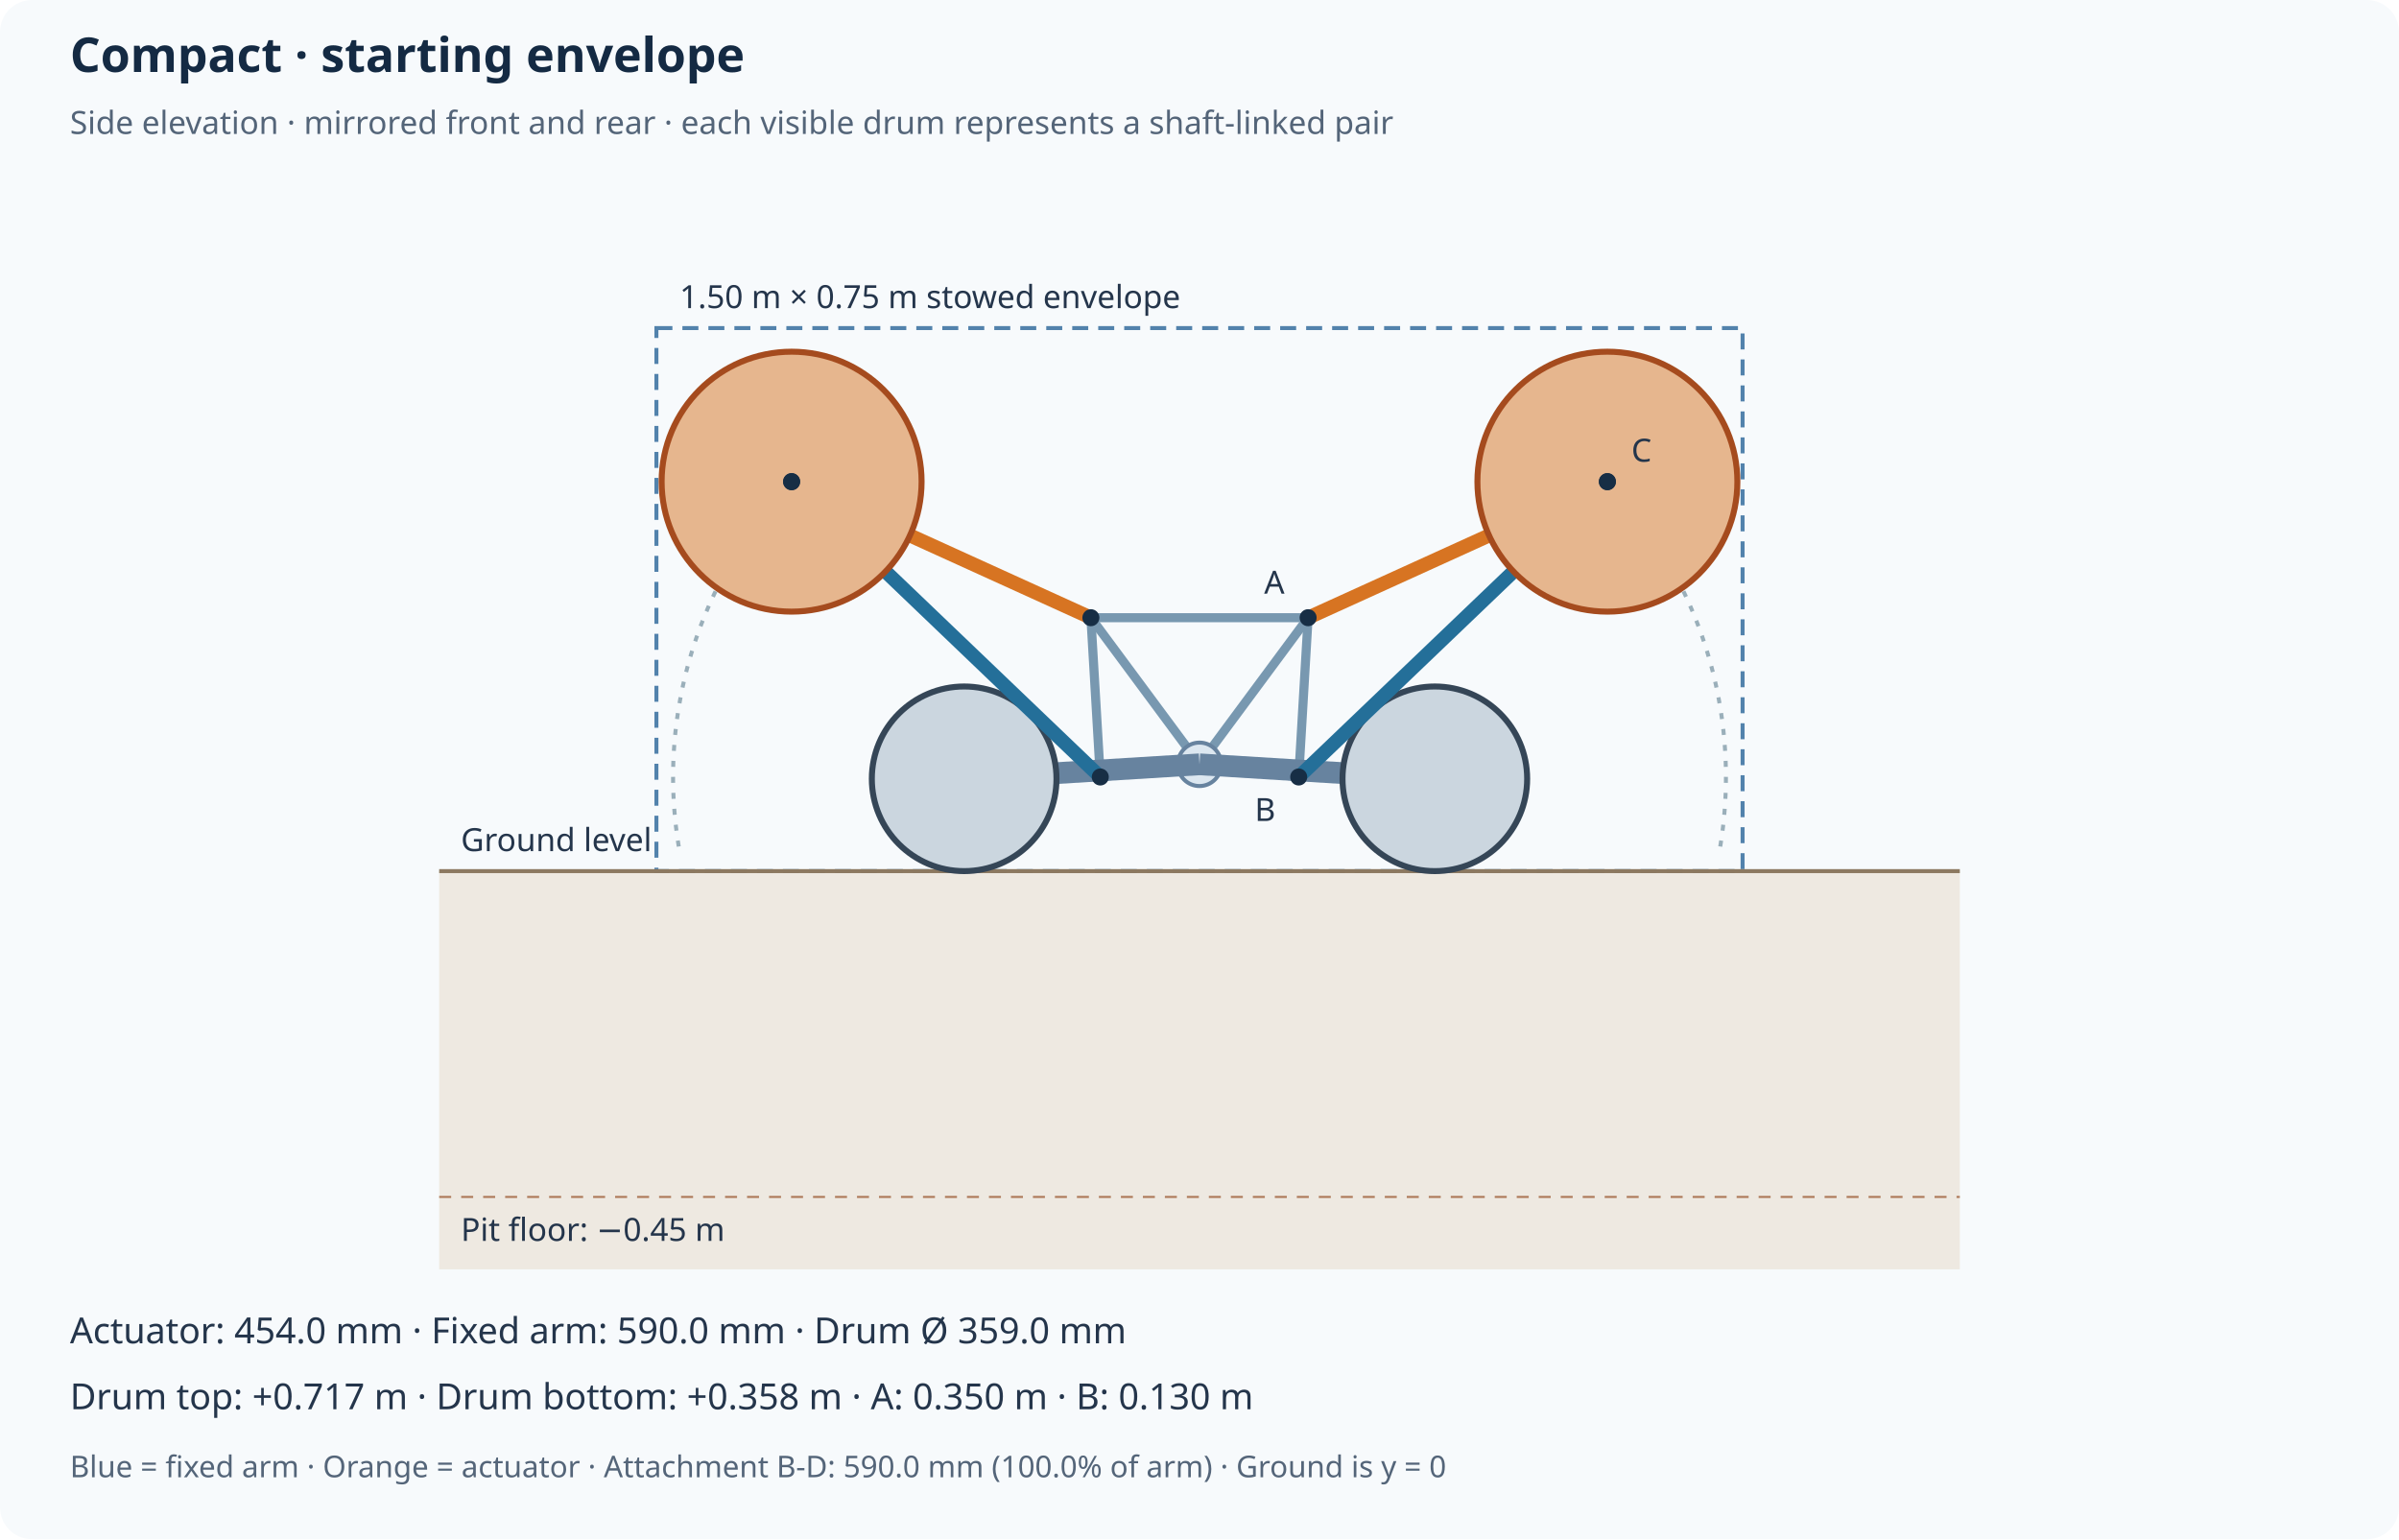
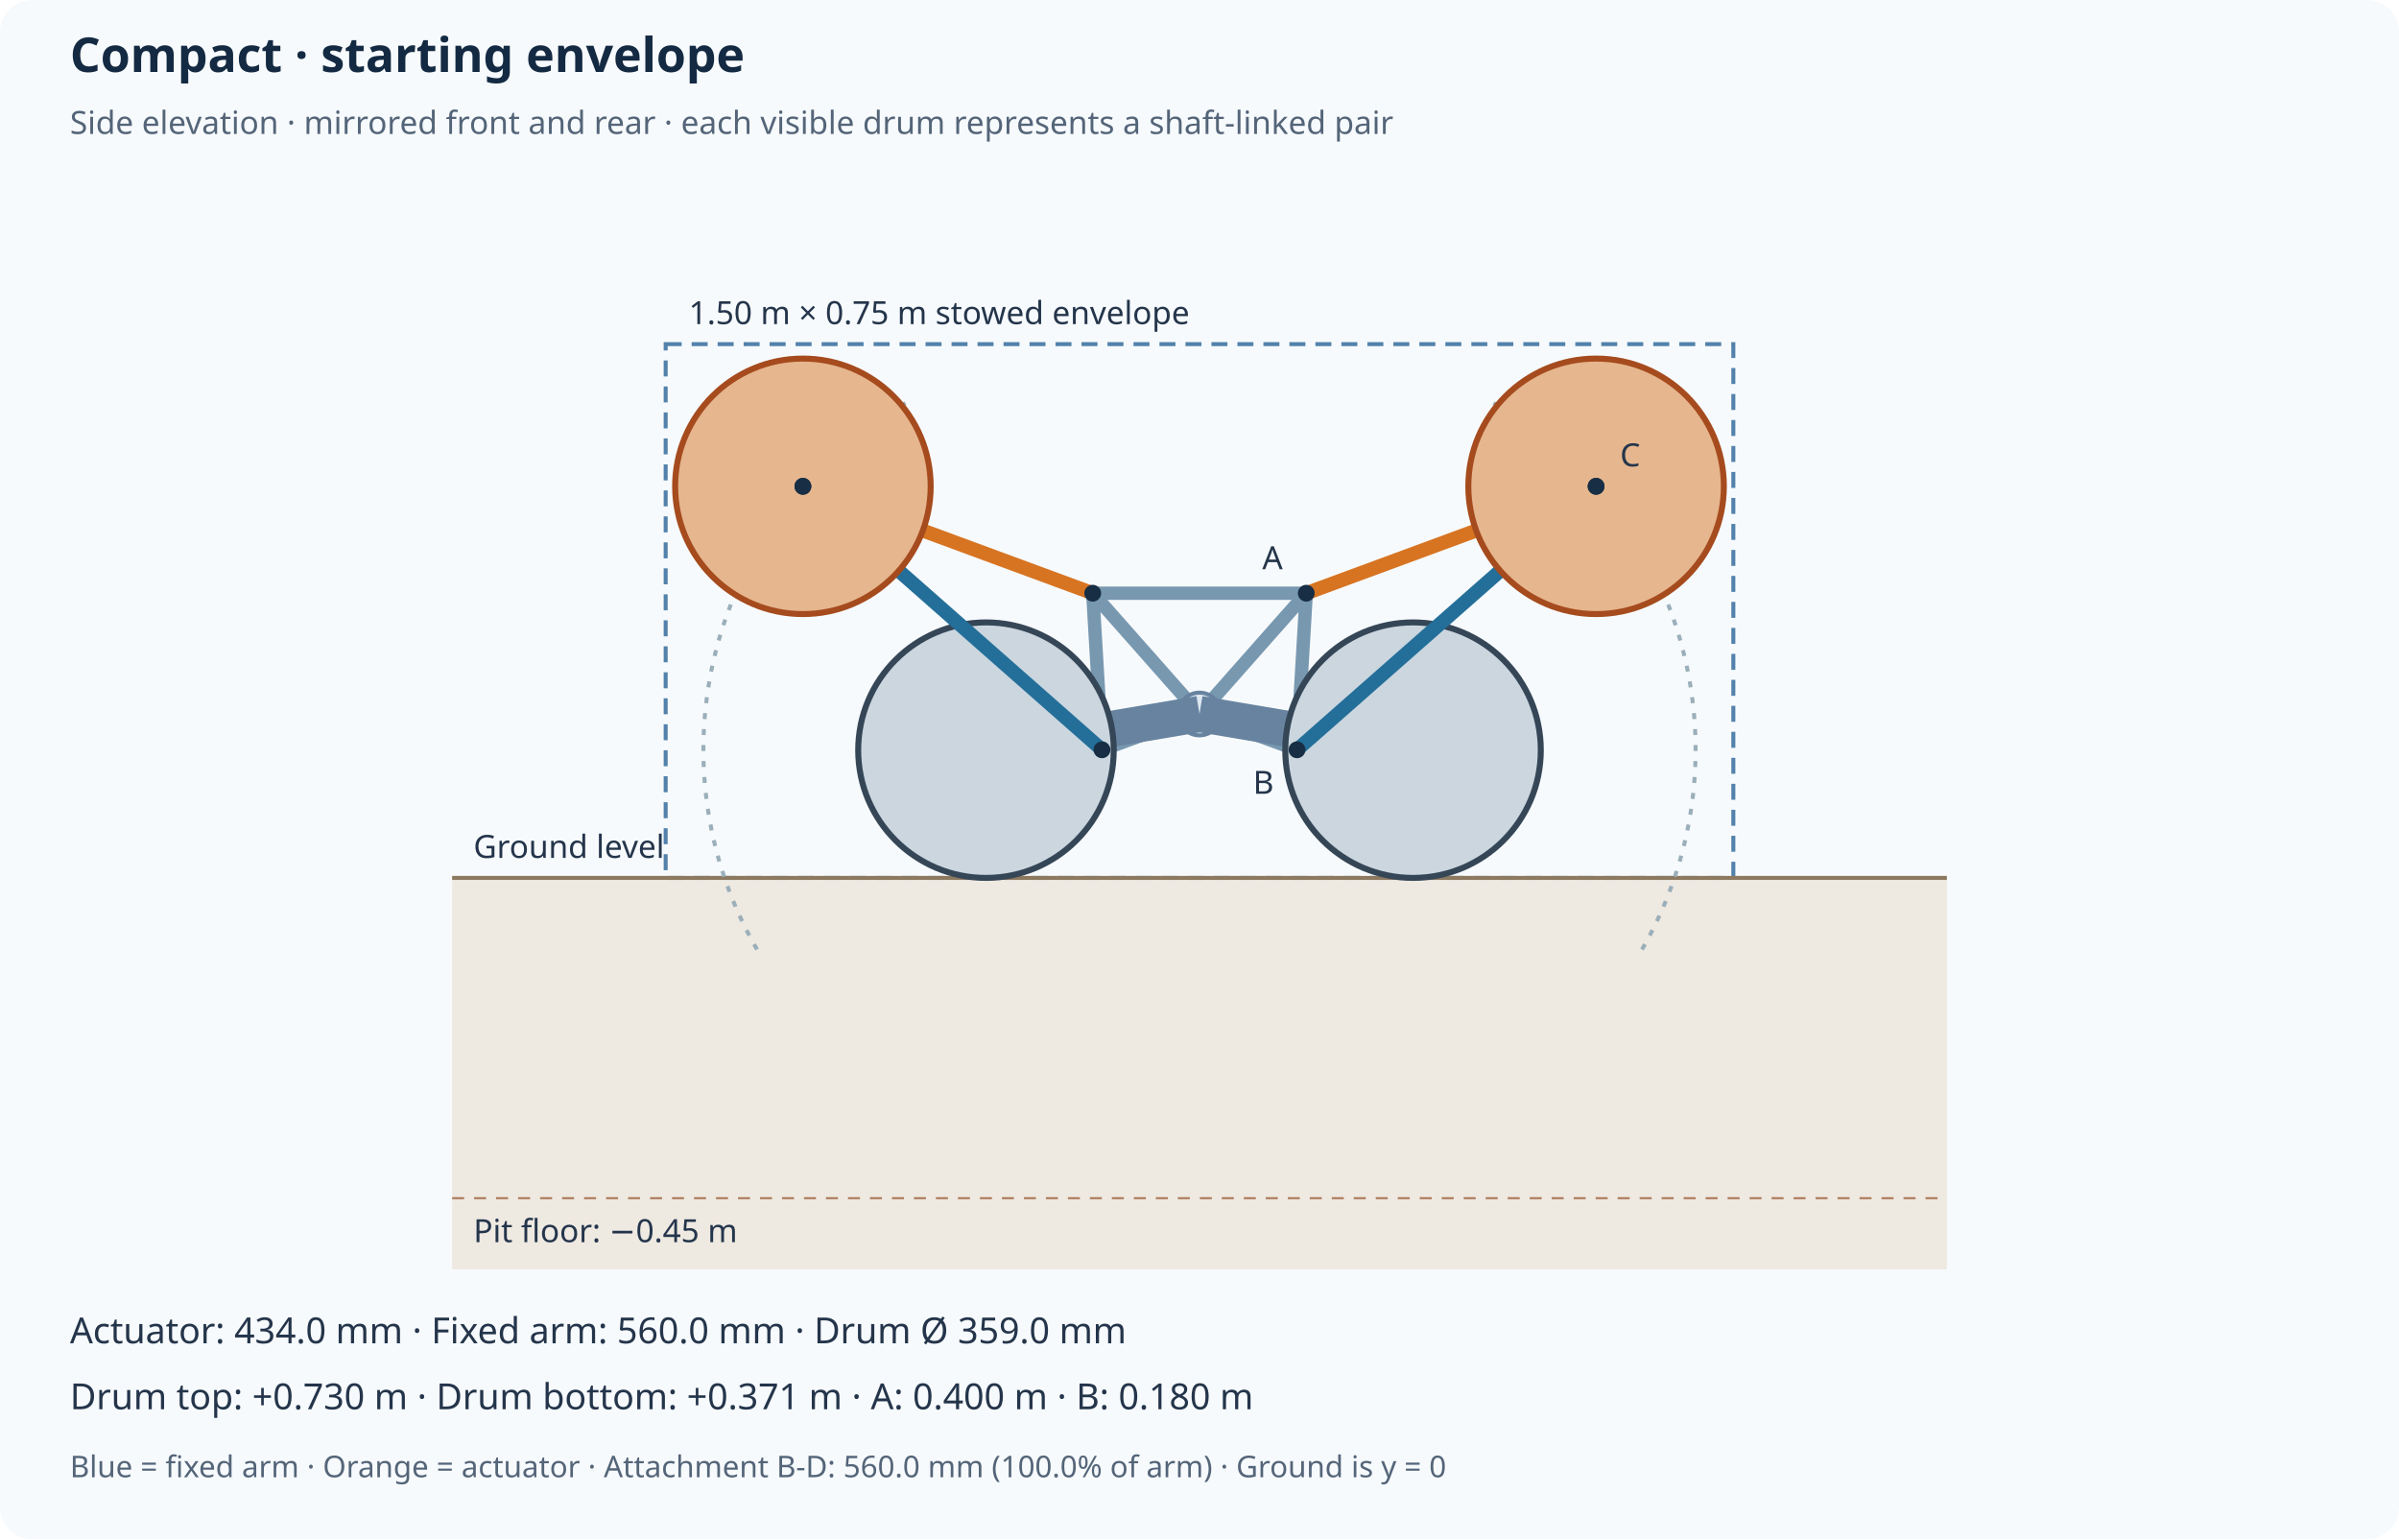
<svg xmlns="http://www.w3.org/2000/svg" viewBox="0 0 1200 770" role="img" aria-label="Compact · starting envelope">
  <rect width="1200" height="770" rx="16" fill="#f7fafc" />
  <text x="35" y="36" font-family="sans-serif" font-size="24" font-weight="700" fill="#142a43">Compact · starting envelope</text>
  <g font-family="sans-serif">
    <text x="35" y="67" font-size="16" fill="#546579">Side elevation · mirrored front and rear · each visible drum represents a shaft-linked pair</text>
-     <rect x="219.679" y="435.784" width="760.643" height="199.216" fill="#eee9e1" stroke="none" stroke-width="2" stroke-dasharray="" />
-     <rect x="328.342" y="164.126" width="543.316" height="271.658" fill="none" stroke="#5282ac" stroke-width="2" stroke-dasharray="8 5" />
-     <line x1="219.679" y1="435.784" x2="980.321" y2="435.784" stroke="#8c7960" stroke-width="2" stroke-dasharray="" />
-     <line x1="219.679" y1="598.779" x2="980.321" y2="598.779" stroke="#ac7756" stroke-width="1" stroke-dasharray="6 5" />
-     <line x1="600.000" y1="382.358" x2="654.332" y2="309.010" stroke="#7898b0" stroke-width="4.528" stroke-dasharray="" />
-     <line x1="600.000" y1="382.358" x2="649.623" y2="388.697" stroke="#7898b0" stroke-width="4.528" stroke-dasharray="" />
-     <line x1="600.000" y1="382.358" x2="545.668" y2="309.010" stroke="#7898b0" stroke-width="4.528" stroke-dasharray="" />
-     <line x1="600.000" y1="382.358" x2="550.377" y2="388.697" stroke="#7898b0" stroke-width="4.528" stroke-dasharray="" />
-     <line x1="654.332" y1="309.010" x2="649.623" y2="388.697" stroke="#7898b0" stroke-width="4.528" stroke-dasharray="" />
-     <line x1="545.668" y1="309.010" x2="550.377" y2="388.697" stroke="#7898b0" stroke-width="4.528" stroke-dasharray="" />
-     <line x1="654.332" y1="309.010" x2="545.668" y2="309.010" stroke="#7898b0" stroke-width="4.528" stroke-dasharray="" />
-     <circle cx="600.000" cy="382.358" r="10.866" stroke="#67839f" fill="#dce7f0" stroke-width="2" />
-     <line x1="600.000" y1="382.358" x2="482.281" y2="389.602" stroke="#67839f" stroke-width="10.866" stroke-dasharray="" />
-     <line x1="600.000" y1="382.358" x2="717.719" y2="389.602" stroke="#67839f" stroke-width="10.866" stroke-dasharray="" />
-     <circle cx="482.281" cy="389.602" r="46.182" stroke="#354657" fill="#cbd6df" stroke-width="3" />
-     <polyline points="443.77,203.48 440.98,205.12 438.21,206.80 435.46,208.52 432.75,210.28 430.06,212.08 427.40,213.92 424.76,215.81 422.16,217.73 419.58,219.69 417.04,221.69 414.52,223.73 412.04,225.81 409.59,227.93 407.17,230.08 404.78,232.26 402.43,234.49 400.11,236.75 397.82,239.04 395.57,241.37 393.36,243.73 391.18,246.13 389.04,248.56 386.93,251.02 384.87,253.51 382.84,256.03 380.85,258.58 378.90,261.17 376.98,263.78 375.11,266.42 373.28,269.09 371.49,271.79 369.74,274.51 368.03,277.26 366.36,280.04 364.73,282.84 363.15,285.66 361.61,288.51 360.12,291.38 358.66,294.28 357.25,297.19 355.89,300.13 354.57,303.08 353.30,306.06 352.07,309.06 350.88,312.07 349.75,315.10 348.65,318.15 347.61,321.21 346.61,324.29 345.66,327.39 344.75,330.50 343.89,333.62 343.08,336.75 342.32,339.90 341.60,343.06 340.94,346.22 340.32,349.40 339.75,352.59 339.22,355.78 338.75,358.99 338.32,362.20 337.94,365.41 337.62,368.63 337.34,371.86 337.11,375.09 336.92,378.32 336.79,381.56 336.71,384.79 336.67,388.03 336.69,391.27 336.75,394.51 336.86,397.74 337.03,400.98 337.24,404.21 337.50,407.43 337.80,410.66 338.16,413.87 338.57,417.09 339.02,420.29 339.52,423.49" fill="none" stroke="#9aafba" stroke-width="2" stroke-dasharray="3 5" />
-     <line x1="550.377" y1="388.697" x2="395.967" y2="240.956" stroke="#246f99" stroke-width="7" stroke-dasharray="" />
-     <line x1="545.668" y1="309.010" x2="395.967" y2="240.956" stroke="#d77422" stroke-width="7" stroke-dasharray="" />
-     <circle cx="395.967" cy="240.956" r="65.017" stroke="#a54b1e" fill="#e6b68e" stroke-width="3" />
-     <circle cx="395.967" cy="240.956" r="3.260" stroke="#172e45" fill="#172e45" stroke-width="2" />
-     <circle cx="395.967" cy="240.956" r="3.260" stroke="#172e45" fill="#172e45" stroke-width="2" />
-     <circle cx="545.668" cy="309.010" r="3.260" stroke="#172e45" fill="#172e45" stroke-width="2" />
-     <circle cx="550.377" cy="388.697" r="3.260" stroke="#172e45" fill="#172e45" stroke-width="2" />
-     <circle cx="717.719" cy="389.602" r="46.182" stroke="#354657" fill="#cbd6df" stroke-width="3" />
-     <polyline points="756.23,203.48 759.02,205.12 761.79,206.80 764.54,208.52 767.25,210.28 769.94,212.08 772.60,213.92 775.24,215.81 777.84,217.73 780.42,219.69 782.96,221.69 785.48,223.73 787.96,225.81 790.41,227.93 792.83,230.08 795.22,232.26 797.57,234.49 799.89,236.75 802.18,239.04 804.43,241.37 806.64,243.73 808.82,246.13 810.96,248.56 813.07,251.02 815.13,253.51 817.16,256.03 819.15,258.58 821.10,261.17 823.02,263.78 824.89,266.42 826.72,269.09 828.51,271.79 830.26,274.51 831.97,277.26 833.64,280.04 835.27,282.84 836.85,285.66 838.39,288.51 839.88,291.38 841.34,294.28 842.75,297.19 844.11,300.13 845.43,303.08 846.70,306.06 847.93,309.06 849.12,312.07 850.25,315.10 851.35,318.15 852.39,321.21 853.39,324.29 854.34,327.39 855.25,330.50 856.11,333.62 856.92,336.75 857.68,339.90 858.40,343.06 859.06,346.22 859.68,349.40 860.25,352.59 860.78,355.78 861.25,358.99 861.68,362.20 862.06,365.41 862.38,368.63 862.66,371.86 862.89,375.09 863.08,378.32 863.21,381.56 863.29,384.79 863.33,388.03 863.31,391.27 863.25,394.51 863.14,397.74 862.97,400.98 862.76,404.21 862.50,407.43 862.20,410.66 861.84,413.87 861.43,417.09 860.98,420.29 860.48,423.49" fill="none" stroke="#9aafba" stroke-width="2" stroke-dasharray="3 5" />
-     <line x1="649.623" y1="388.697" x2="804.033" y2="240.956" stroke="#246f99" stroke-width="7" stroke-dasharray="" />
-     <line x1="654.332" y1="309.010" x2="804.033" y2="240.956" stroke="#d77422" stroke-width="7" stroke-dasharray="" />
-     <circle cx="804.033" cy="240.956" r="65.017" stroke="#a54b1e" fill="#e6b68e" stroke-width="3" />
-     <circle cx="804.033" cy="240.956" r="3.260" stroke="#172e45" fill="#172e45" stroke-width="2" />
-     <circle cx="804.033" cy="240.956" r="3.260" stroke="#172e45" fill="#172e45" stroke-width="2" />
-     <circle cx="654.332" cy="309.010" r="3.260" stroke="#172e45" fill="#172e45" stroke-width="2" />
-     <circle cx="649.623" cy="388.697" r="3.260" stroke="#172e45" fill="#172e45" stroke-width="2" />
-     <text x="632.33" y="297.01" font-size="16" fill="#24354b">A</text>
-     <text x="627.62" y="410.70" font-size="16" fill="#24354b">B</text>
-     <text x="816.03" y="230.96" font-size="16" fill="#24354b">C</text>
-     <text x="339.96" y="154.13" font-size="16" fill="#24354b">1.50 m × 0.75 m stowed envelope</text>
-     <text x="230.54" y="425.78" font-size="16" fill="#24354b">Ground level</text>
-     <text x="230.54" y="620.78" font-size="16" fill="#24354b">Pit floor: −0.45 m</text>
-     <text x="35" y="672" font-size="18" fill="#24354b">Actuator: 454.0 mm · Fixed arm: 590.0 mm · Drum Ø 359.0 mm</text>
-     <text x="35" y="705" font-size="18" fill="#24354b">Drum top: +0.717 m · Drum bottom: +0.358 m · A: 0.350 m · B: 0.130 m</text>
-     <text x="35" y="739" font-size="15" fill="#546579">Blue = fixed arm · Orange = actuator · Attachment B-D: 590.0 mm (100.0% of arm) · Ground is y = 0</text>
+     <rect x="226.160" y="439.179" width="747.679" height="195.821" fill="#eee9e1" stroke="none" stroke-width="2" stroke-dasharray="" />
+     <rect x="332.972" y="172.151" width="534.057" height="267.028" fill="none" stroke="#5282ac" stroke-width="2" stroke-dasharray="8 5" />
+     <line x1="226.160" y1="439.179" x2="973.840" y2="439.179" stroke="#8c7960" stroke-width="2" stroke-dasharray="" />
+     <line x1="226.160" y1="599.396" x2="973.840" y2="599.396" stroke="#ac7756" stroke-width="1" stroke-dasharray="6 5" />
+     <line x1="600.000" y1="357.184" x2="653.406" y2="296.764" stroke="#7898b0" stroke-width="6.676" stroke-dasharray="" />
+     <line x1="600.000" y1="357.184" x2="648.777" y2="375.092" stroke="#7898b0" stroke-width="6.676" stroke-dasharray="" />
+     <line x1="600.000" y1="357.184" x2="546.594" y2="296.764" stroke="#7898b0" stroke-width="6.676" stroke-dasharray="" />
+     <line x1="600.000" y1="357.184" x2="551.223" y2="375.092" stroke="#7898b0" stroke-width="6.676" stroke-dasharray="" />
+     <line x1="653.406" y1="296.764" x2="648.777" y2="375.092" stroke="#7898b0" stroke-width="6.676" stroke-dasharray="" />
+     <line x1="546.594" y1="296.764" x2="551.223" y2="375.092" stroke="#7898b0" stroke-width="6.676" stroke-dasharray="" />
+     <line x1="653.406" y1="296.764" x2="546.594" y2="296.764" stroke="#7898b0" stroke-width="6.676" stroke-dasharray="" />
+     <circle cx="600.000" cy="357.184" r="10.681" stroke="#67839f" fill="#dce7f0" stroke-width="2" />
+     <line x1="600.000" y1="357.184" x2="493.189" y2="375.270" stroke="#67839f" stroke-width="18.087" stroke-dasharray="" />
+     <line x1="600.000" y1="357.184" x2="706.811" y2="375.270" stroke="#67839f" stroke-width="18.087" stroke-dasharray="" />
+     <circle cx="493.189" cy="375.270" r="63.909" stroke="#354657" fill="#cbd6df" stroke-width="3" />
+     <polyline points="452.91,201.63 449.46,203.63 446.05,205.70 442.69,207.84 439.36,210.05 436.08,212.32 432.85,214.65 429.67,217.05 426.53,219.51 423.44,222.04 420.41,224.63 417.42,227.27 414.49,229.98 411.62,232.74 408.80,235.56 406.04,238.44 403.33,241.37 400.69,244.36 398.10,247.39 395.58,250.48 393.12,253.62 390.72,256.81 388.38,260.04 386.12,263.32 383.91,266.65 381.78,270.02 379.71,273.43 377.71,276.88 375.78,280.37 373.92,283.89 372.13,287.46 370.42,291.06 368.77,294.69 367.20,298.36 365.70,302.05 364.28,305.78 362.93,309.53 361.65,313.31 360.46,317.12 359.34,320.94 358.29,324.79 357.32,328.66 356.43,332.55 355.62,336.45 354.89,340.38 354.23,344.31 353.66,348.26 353.16,352.21 352.74,356.18 352.40,360.15 352.14,364.13 351.96,368.12 351.86,372.10 351.84,376.09 351.90,380.08 352.04,384.07 352.26,388.05 352.56,392.03 352.94,396.00 353.40,399.96 353.94,403.91 354.55,407.85 355.25,411.78 356.02,415.69 356.87,419.59 357.80,423.46 358.80,427.32 359.89,431.16 361.05,434.98 362.28,438.77 363.60,442.54 364.98,446.28 366.44,449.99 367.98,453.67 369.59,457.32 371.27,460.93 373.02,464.52 374.84,468.06 376.74,471.57 378.70,475.04 380.74,478.47" fill="none" stroke="#9aafba" stroke-width="2" stroke-dasharray="3 5" />
+     <line x1="551.223" y1="375.092" x2="401.623" y2="243.287" stroke="#246f99" stroke-width="7" stroke-dasharray="" />
+     <line x1="546.594" y1="296.764" x2="401.623" y2="243.287" stroke="#d77422" stroke-width="7" stroke-dasharray="" />
+     <circle cx="401.623" cy="243.287" r="63.909" stroke="#a54b1e" fill="#e6b68e" stroke-width="3" />
+     <circle cx="401.623" cy="243.287" r="3.204" stroke="#172e45" fill="#172e45" stroke-width="2" />
+     <circle cx="401.623" cy="243.287" r="3.204" stroke="#172e45" fill="#172e45" stroke-width="2" />
+     <circle cx="546.594" cy="296.764" r="3.204" stroke="#172e45" fill="#172e45" stroke-width="2" />
+     <circle cx="551.223" cy="375.092" r="3.204" stroke="#172e45" fill="#172e45" stroke-width="2" />
+     <circle cx="706.811" cy="375.270" r="63.909" stroke="#354657" fill="#cbd6df" stroke-width="3" />
+     <polyline points="747.09,201.63 750.54,203.63 753.95,205.70 757.31,207.84 760.64,210.05 763.92,212.32 767.15,214.65 770.33,217.05 773.47,219.51 776.56,222.04 779.59,224.63 782.58,227.27 785.51,229.98 788.38,232.74 791.20,235.56 793.96,238.44 796.67,241.37 799.31,244.36 801.90,247.39 804.42,250.48 806.88,253.62 809.28,256.81 811.62,260.04 813.88,263.32 816.09,266.65 818.22,270.02 820.29,273.43 822.29,276.88 824.22,280.37 826.08,283.89 827.87,287.46 829.58,291.06 831.23,294.69 832.80,298.36 834.30,302.05 835.72,305.78 837.07,309.53 838.35,313.31 839.54,317.12 840.66,320.94 841.71,324.79 842.68,328.66 843.57,332.55 844.38,336.45 845.11,340.38 845.77,344.31 846.34,348.26 846.84,352.21 847.26,356.18 847.60,360.15 847.86,364.13 848.04,368.12 848.14,372.10 848.16,376.09 848.10,380.08 847.96,384.07 847.74,388.05 847.44,392.03 847.06,396.00 846.60,399.96 846.06,403.91 845.45,407.85 844.75,411.78 843.98,415.69 843.13,419.59 842.20,423.46 841.20,427.32 840.11,431.16 838.95,434.98 837.72,438.77 836.40,442.54 835.02,446.28 833.56,449.99 832.02,453.67 830.41,457.32 828.73,460.93 826.98,464.52 825.16,468.06 823.26,471.57 821.30,475.04 819.26,478.47" fill="none" stroke="#9aafba" stroke-width="2" stroke-dasharray="3 5" />
+     <line x1="648.777" y1="375.092" x2="798.377" y2="243.287" stroke="#246f99" stroke-width="7" stroke-dasharray="" />
+     <line x1="653.406" y1="296.764" x2="798.377" y2="243.287" stroke="#d77422" stroke-width="7" stroke-dasharray="" />
+     <circle cx="798.377" cy="243.287" r="63.909" stroke="#a54b1e" fill="#e6b68e" stroke-width="3" />
+     <circle cx="798.377" cy="243.287" r="3.204" stroke="#172e45" fill="#172e45" stroke-width="2" />
+     <circle cx="798.377" cy="243.287" r="3.204" stroke="#172e45" fill="#172e45" stroke-width="2" />
+     <circle cx="653.406" cy="296.764" r="3.204" stroke="#172e45" fill="#172e45" stroke-width="2" />
+     <circle cx="648.777" cy="375.092" r="3.204" stroke="#172e45" fill="#172e45" stroke-width="2" />
+     <text x="631.41" y="284.76" font-size="16" fill="#24354b">A</text>
+     <text x="626.78" y="397.09" font-size="16" fill="#24354b">B</text>
+     <text x="810.38" y="233.29" font-size="16" fill="#24354b">C</text>
+     <text x="344.53" y="162.15" font-size="16" fill="#24354b">1.50 m × 0.75 m stowed envelope</text>
+     <text x="236.84" y="429.18" font-size="16" fill="#24354b">Ground level</text>
+     <text x="236.84" y="621.40" font-size="16" fill="#24354b">Pit floor: −0.45 m</text>
+     <text x="35" y="672" font-size="18" fill="#24354b">Actuator: 434.0 mm · Fixed arm: 560.0 mm · Drum Ø 359.0 mm</text>
+     <text x="35" y="705" font-size="18" fill="#24354b">Drum top: +0.730 m · Drum bottom: +0.371 m · A: 0.400 m · B: 0.180 m</text>
+     <text x="35" y="739" font-size="15" fill="#546579">Blue = fixed arm · Orange = actuator · Attachment B-D: 560.0 mm (100.0% of arm) · Ground is y = 0</text>
  </g>
</svg>
